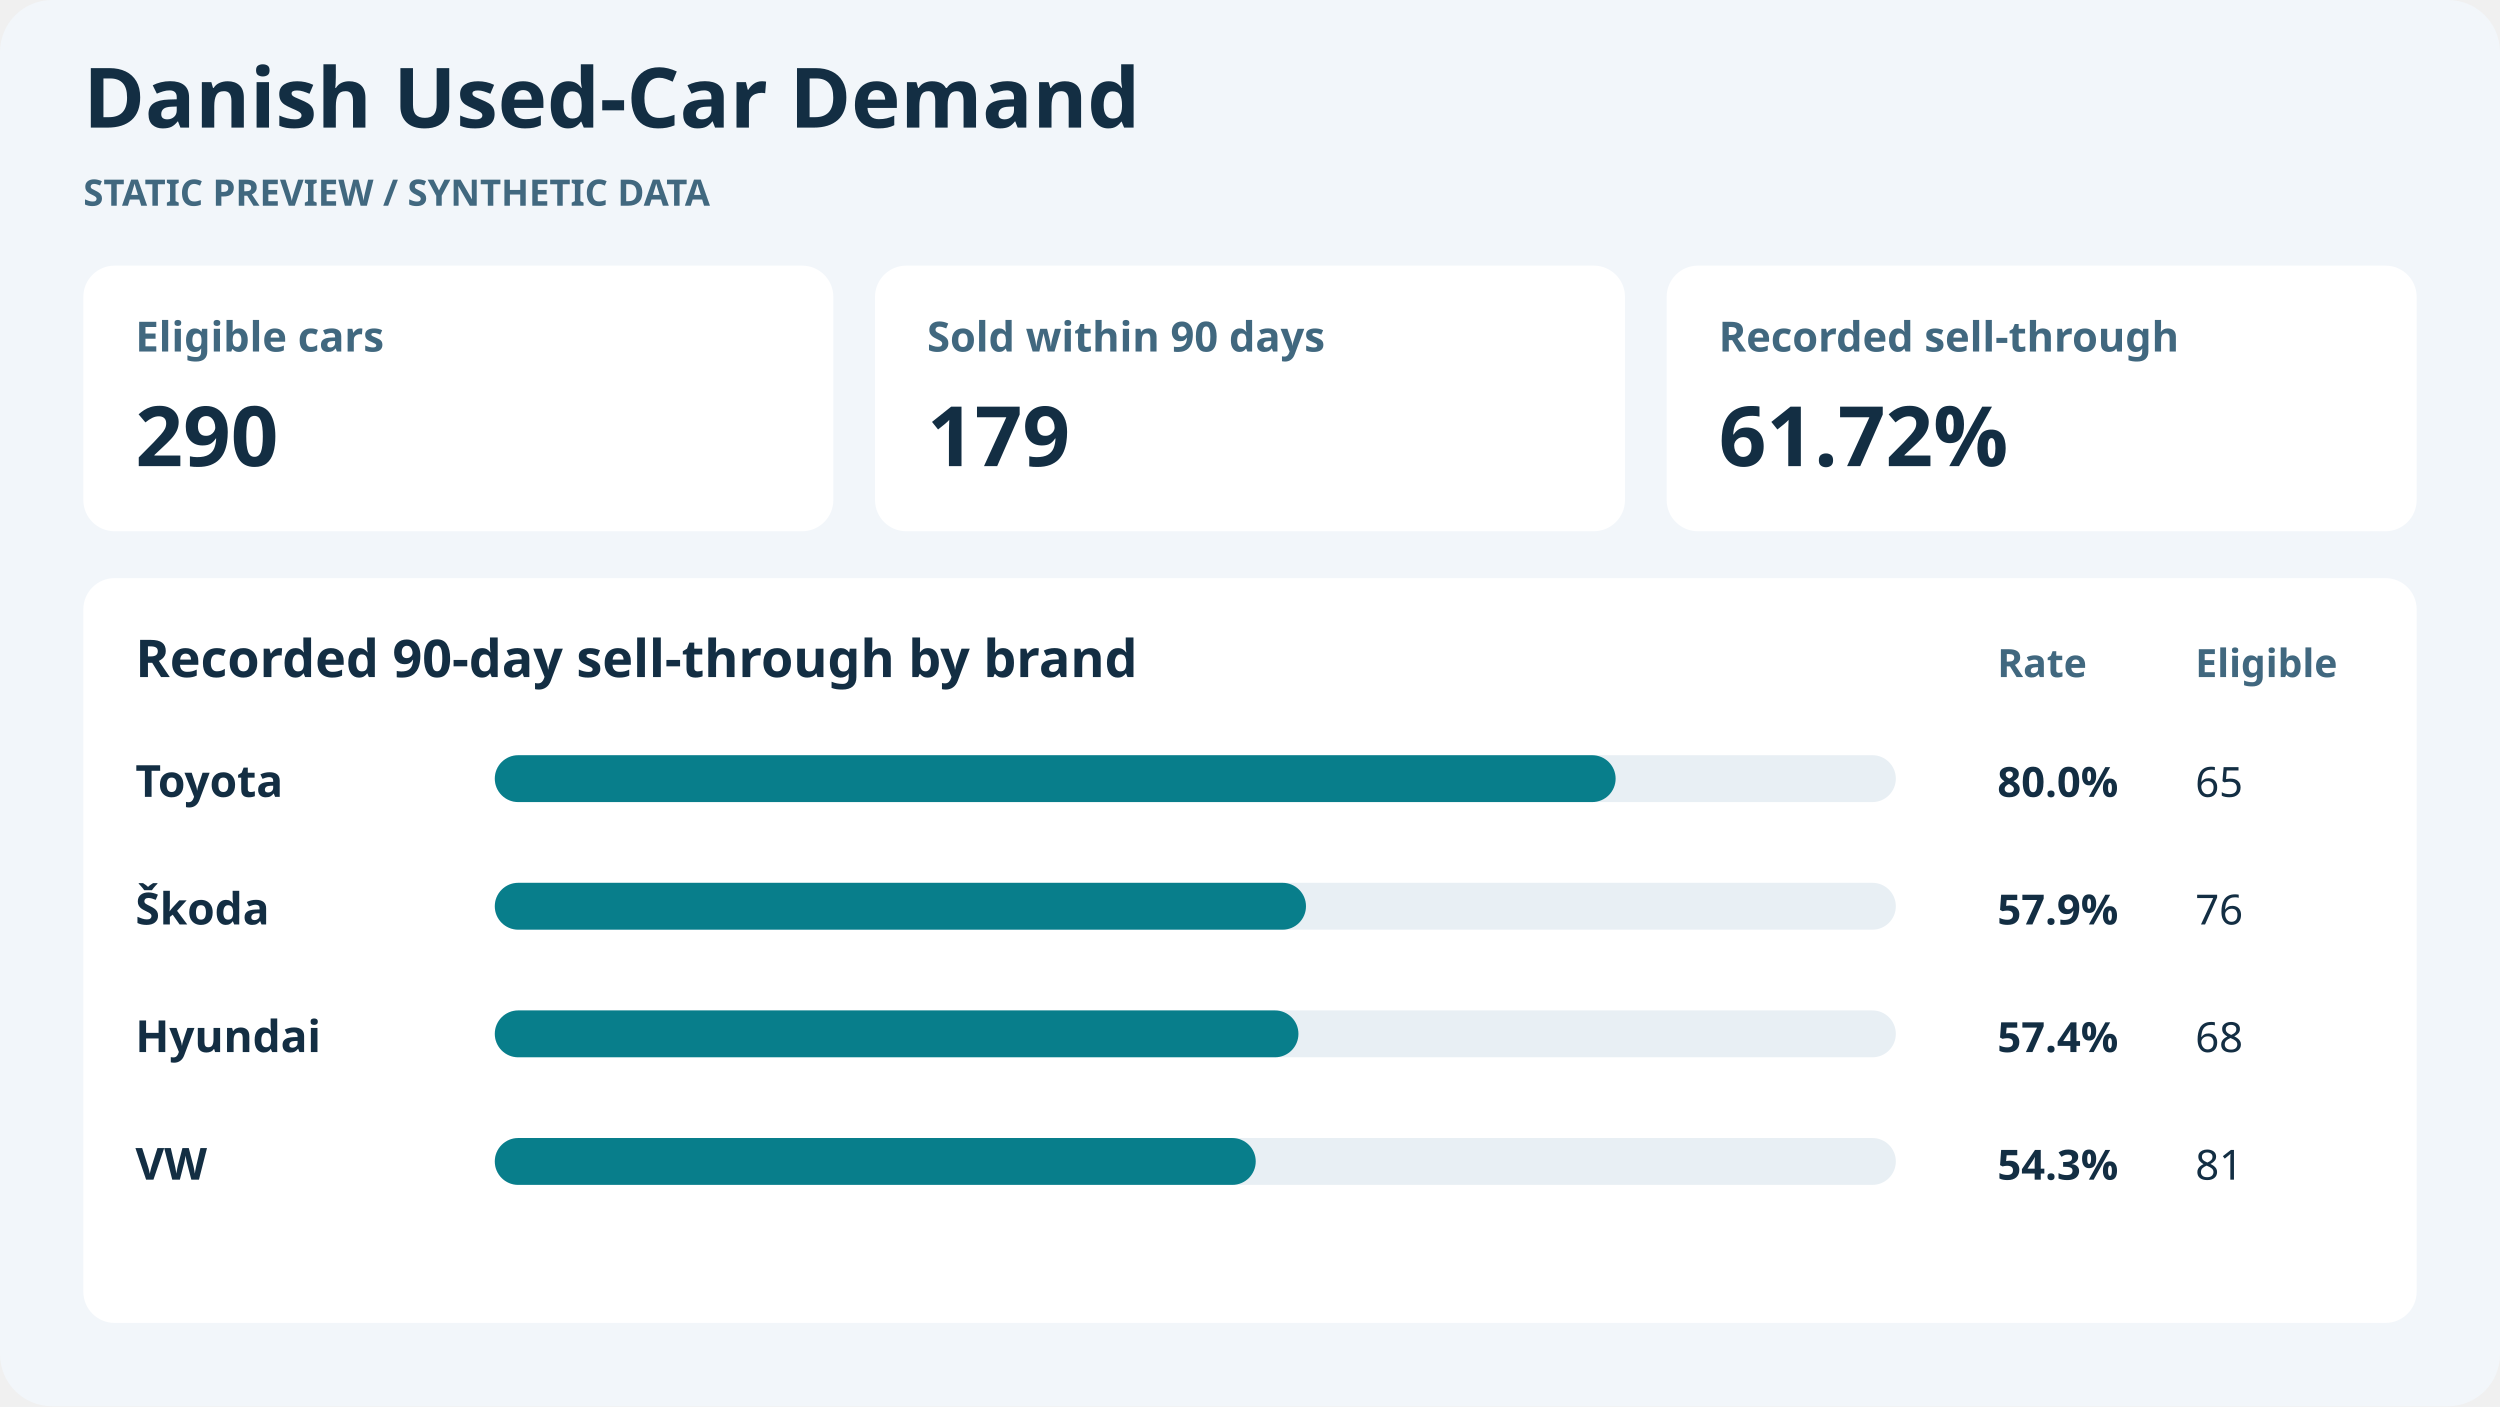
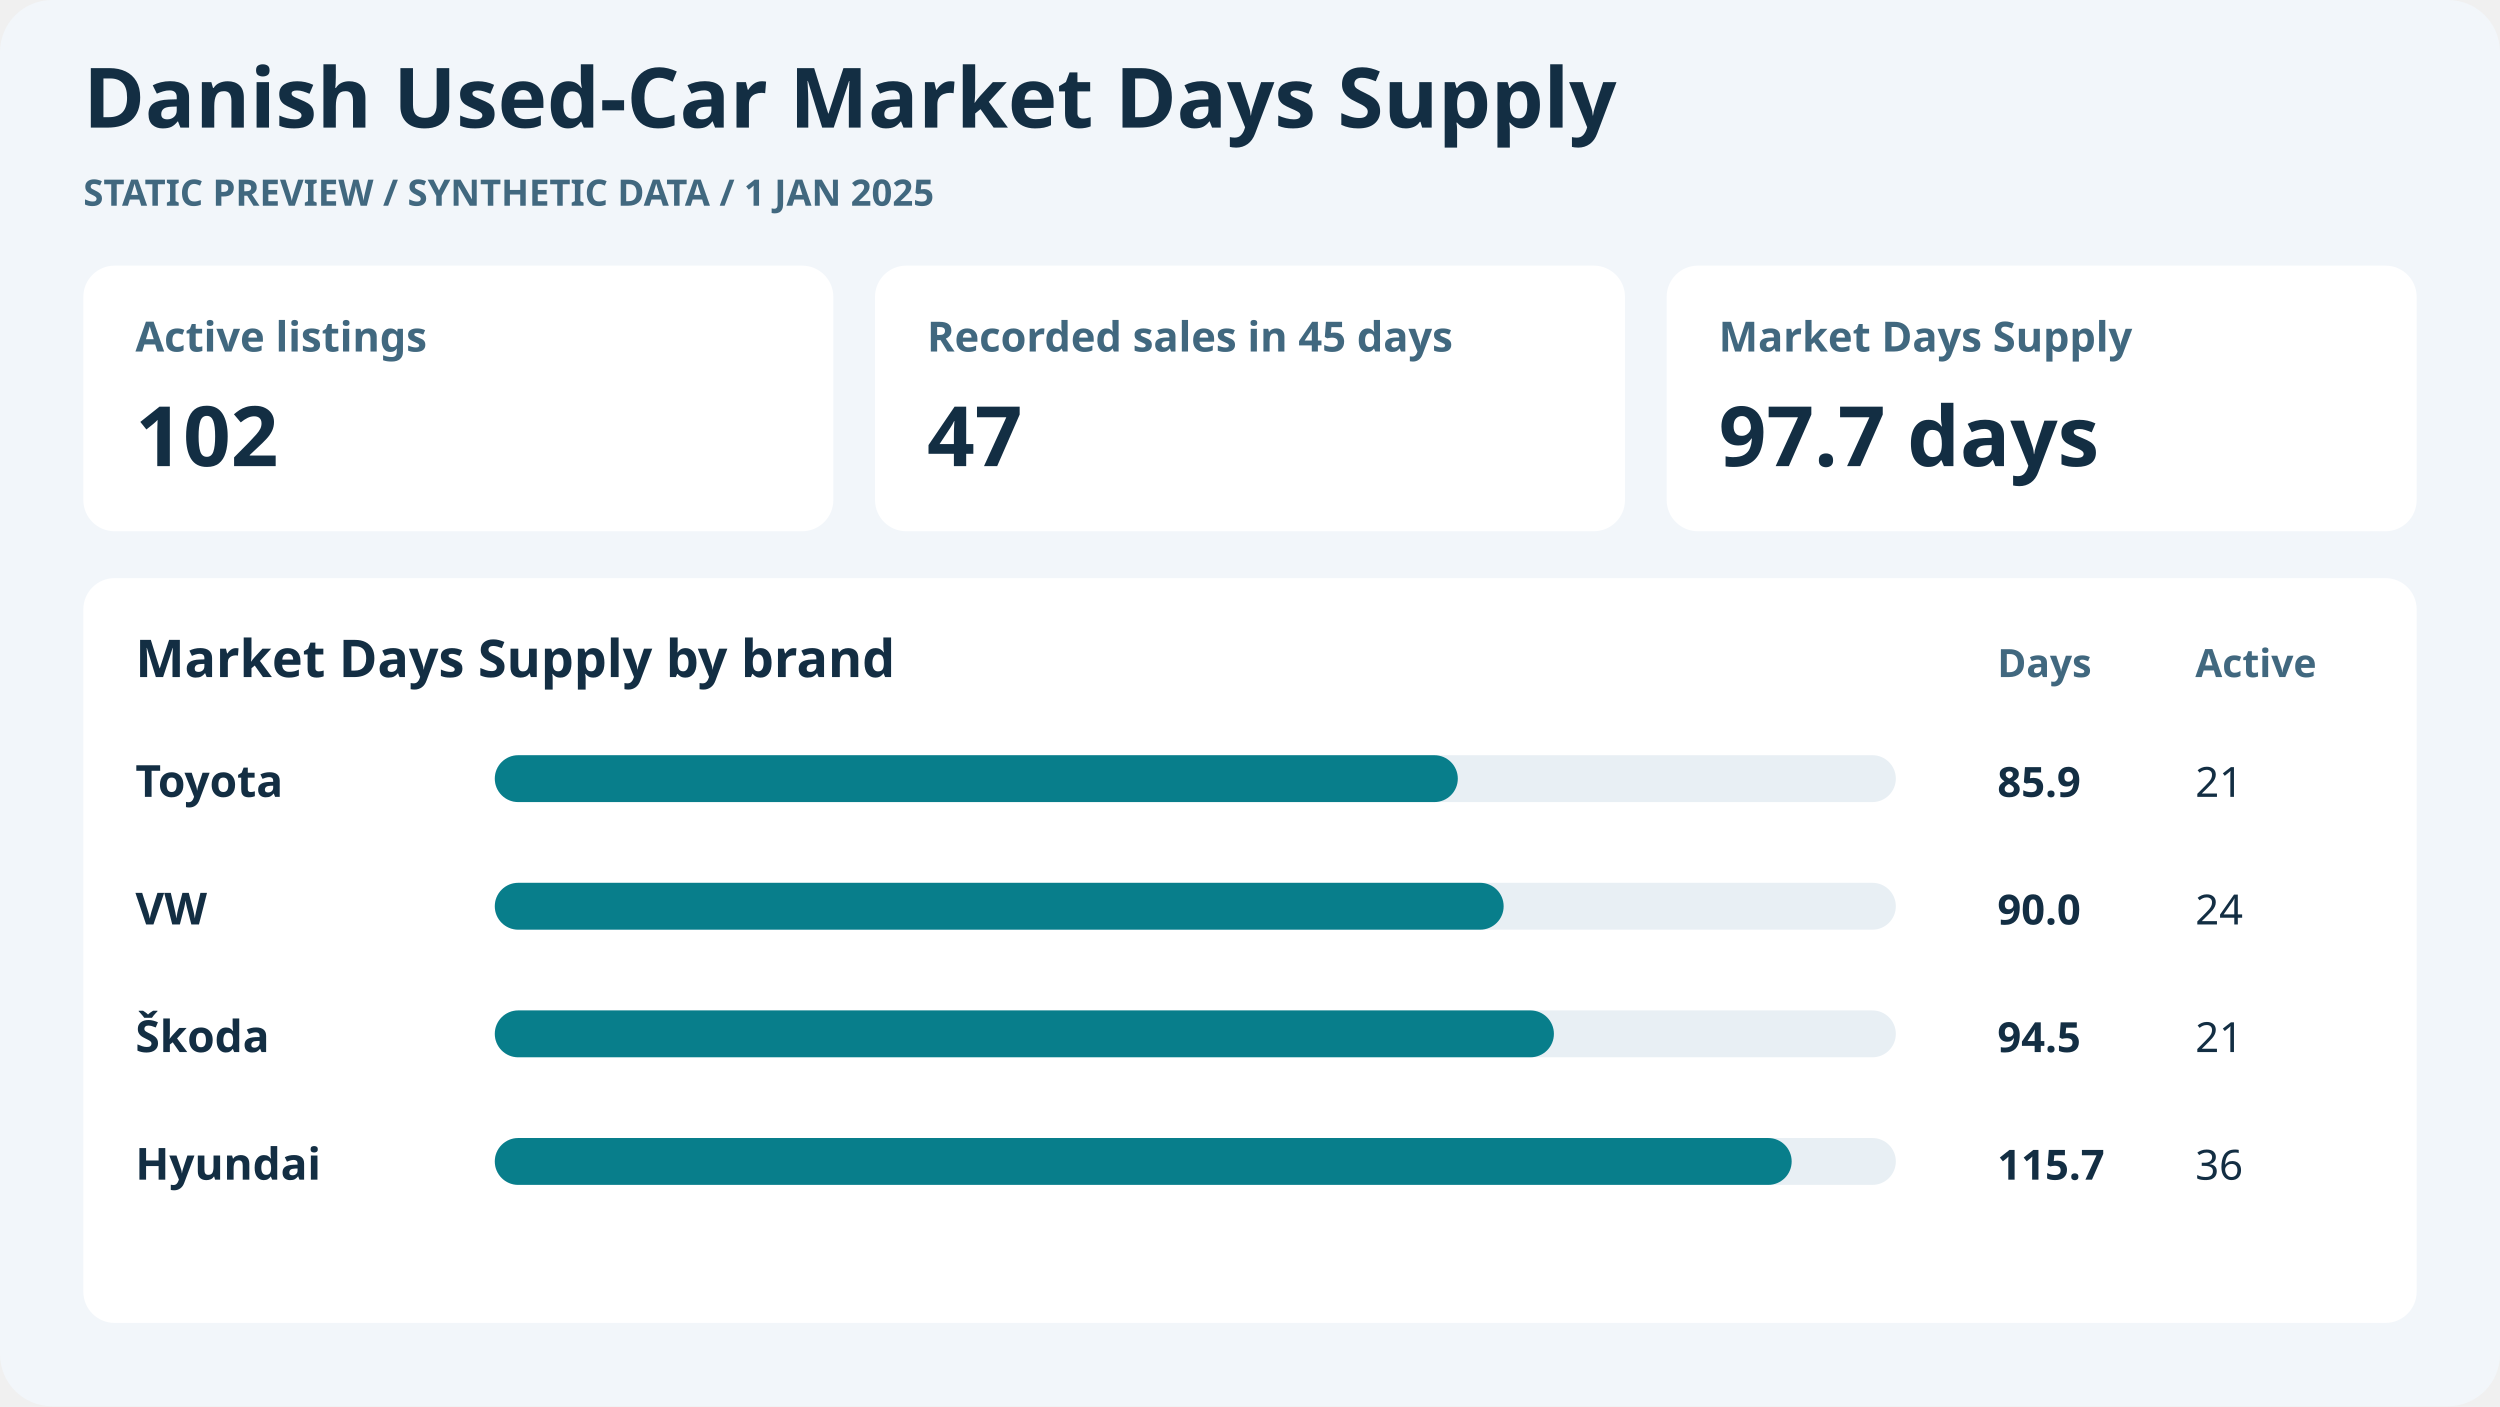
<svg xmlns="http://www.w3.org/2000/svg" viewBox="0 0 960 540" role="img" aria-labelledby="title desc">
  <rect width="960" height="540" rx="20" fill="#f2f6fa" />
  <g font-family="system-ui, sans-serif">
-     <text x="32" y="49" font-size="32" font-weight="700" fill="#132e43">Danish Used-Car Demand</text>
-     <text x="32" y="79" font-size="14" font-weight="700" fill="#41687f">STATIC PREVIEW  /  SYNTHETIC DATA</text>
+     <text x="32" y="49" font-size="32" font-weight="700" fill="#132e43">Danish Used-Car Market Days Supply</text>
+     <text x="32" y="79" font-size="14" font-weight="700" fill="#41687f">STATIC PREVIEW  /  SYNTHETIC DATA  /  1 JAN 2025</text>
    <rect x="32" y="102" width="288" height="102" rx="12" fill="#fff" />
-     <text x="52" y="135" font-size="16" font-weight="600" fill="#41687f">Eligible cars</text>
-     <text x="52" y="179" font-size="32" font-weight="700" fill="#132e43">290</text>
+     <text x="52" y="135" font-size="16" font-weight="600" fill="#41687f">Active listings</text>
+     <text x="52" y="179" font-size="32" font-weight="700" fill="#132e43">102</text>
    <rect x="336" y="102" width="288" height="102" rx="12" fill="#fff" />
-     <text x="356" y="135" font-size="16" font-weight="600" fill="#41687f">Sold within 90 days</text>
-     <text x="356" y="179" font-size="32" font-weight="700" fill="#132e43">179</text>
+     <text x="356" y="135" font-size="16" font-weight="600" fill="#41687f">Recorded sales in 45 days</text>
+     <text x="356" y="179" font-size="32" font-weight="700" fill="#132e43">47</text>
    <rect x="640" y="102" width="288" height="102" rx="12" fill="#fff" />
-     <text x="660" y="135" font-size="16" font-weight="600" fill="#41687f">Recorded sell-through</text>
-     <text x="660" y="179" font-size="32" font-weight="700" fill="#132e43">61.72%</text>
+     <text x="660" y="135" font-size="16" font-weight="600" fill="#41687f">Market Days Supply</text>
+     <text x="660" y="179" font-size="32" font-weight="700" fill="#132e43">97.7 days</text>
    <rect x="32" y="222" width="896" height="286" rx="12" fill="#fff" />
-     <text x="52" y="260" font-size="20" font-weight="700" fill="#132e43">Recorded 90-day sell-through by brand</text>
-     <text x="767" y="260" font-size="15" font-weight="600" fill="#41687f">Rate</text>
-     <text x="843" y="260" font-size="15" font-weight="600" fill="#41687f">Eligible</text>
+     <text x="52" y="260" font-size="20" font-weight="700" fill="#132e43">Market Days Supply by brand</text>
+     <text x="767" y="260" font-size="15" font-weight="600" fill="#41687f">Days</text>
+     <text x="843" y="260" font-size="15" font-weight="600" fill="#41687f">Active</text>
    <text x="52" y="306" font-size="17" font-weight="600" fill="#132e43">Toyota</text>
    <rect x="190" y="290" width="538" height="18" rx="9" fill="#e8eff4" />
-     <rect x="190" y="290" width="430.4" height="18" rx="9" fill="#087e8b" />
-     <text x="767" y="306" font-size="16" font-weight="600" fill="#132e43">80.0%</text>
-     <text x="843" y="306" font-size="16" font-weight="400" fill="#132e43">65</text>
-     <text x="52" y="355" font-size="17" font-weight="600" fill="#132e43">Škoda</text>
+     <rect x="190" y="290" width="369.8" height="18" rx="9" fill="#087e8b" />
+     <text x="767" y="306" font-size="16" font-weight="600" fill="#132e43">85.9</text>
+     <text x="843" y="306" font-size="16" font-weight="400" fill="#132e43">21</text>
+     <text x="52" y="355" font-size="17" font-weight="600" fill="#132e43">VW</text>
    <rect x="190" y="339" width="538" height="18" rx="9" fill="#e8eff4" />
-     <rect x="190" y="339" width="311.5" height="18" rx="9" fill="#087e8b" />
-     <text x="767" y="355" font-size="16" font-weight="600" fill="#132e43">57.9%</text>
-     <text x="843" y="355" font-size="16" font-weight="400" fill="#132e43">76</text>
-     <text x="52" y="404" font-size="17" font-weight="600" fill="#132e43">Hyundai</text>
+     <rect x="190" y="339" width="387.4" height="18" rx="9" fill="#087e8b" />
+     <text x="767" y="355" font-size="16" font-weight="600" fill="#132e43">90.0</text>
+     <text x="843" y="355" font-size="16" font-weight="400" fill="#132e43">24</text>
+     <text x="52" y="404" font-size="17" font-weight="600" fill="#132e43">Škoda</text>
    <rect x="190" y="388" width="538" height="18" rx="9" fill="#e8eff4" />
-     <rect x="190" y="388" width="308.6" height="18" rx="9" fill="#087e8b" />
-     <text x="767" y="404" font-size="16" font-weight="600" fill="#132e43">57.4%</text>
-     <text x="843" y="404" font-size="16" font-weight="400" fill="#132e43">68</text>
-     <text x="52" y="453" font-size="17" font-weight="600" fill="#132e43">VW</text>
+     <rect x="190" y="388" width="406.7" height="18" rx="9" fill="#087e8b" />
+     <text x="767" y="404" font-size="16" font-weight="600" fill="#132e43">94.5</text>
+     <text x="843" y="404" font-size="16" font-weight="400" fill="#132e43">21</text>
+     <text x="52" y="453" font-size="17" font-weight="600" fill="#132e43">Hyundai</text>
    <rect x="190" y="437" width="538" height="18" rx="9" fill="#e8eff4" />
-     <rect x="190" y="437" width="292.2" height="18" rx="9" fill="#087e8b" />
-     <text x="767" y="453" font-size="16" font-weight="600" fill="#132e43">54.3%</text>
-     <text x="843" y="453" font-size="16" font-weight="400" fill="#132e43">81</text>
+     <rect x="190" y="437" width="498.0" height="18" rx="9" fill="#087e8b" />
+     <text x="767" y="453" font-size="16" font-weight="600" fill="#132e43">115.7</text>
+     <text x="843" y="453" font-size="16" font-weight="400" fill="#132e43">36</text>
  </g>
</svg>
